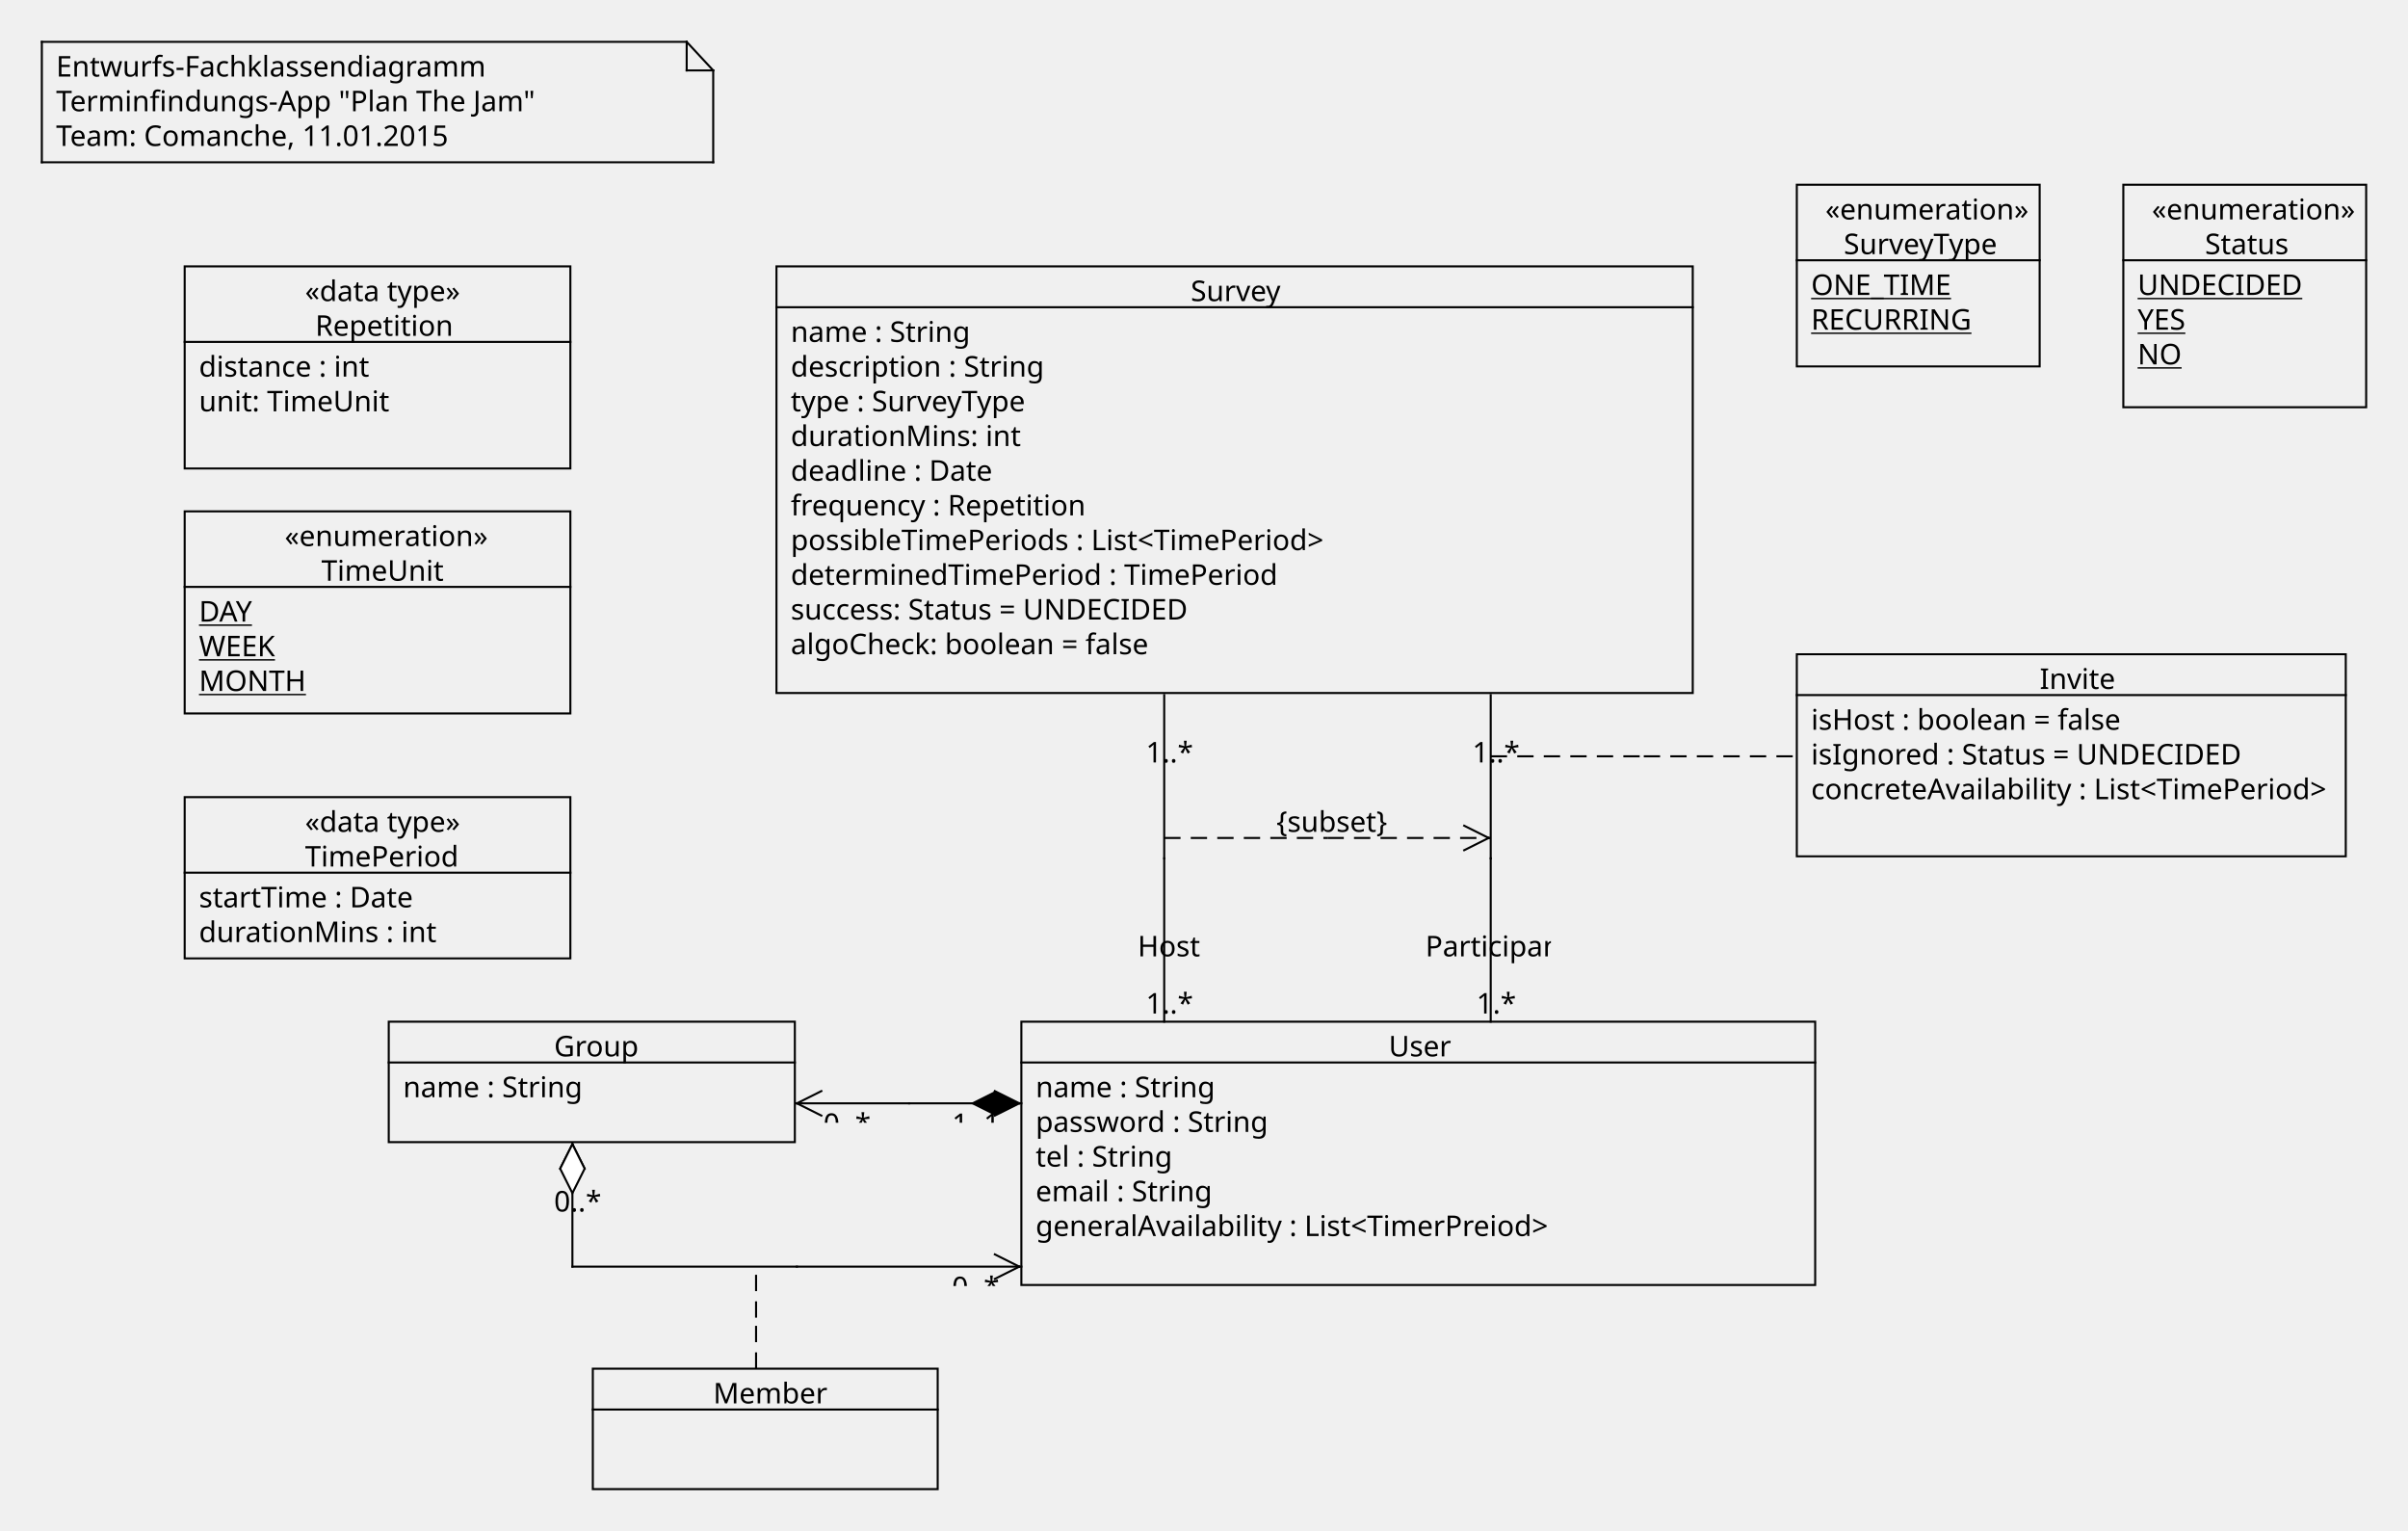
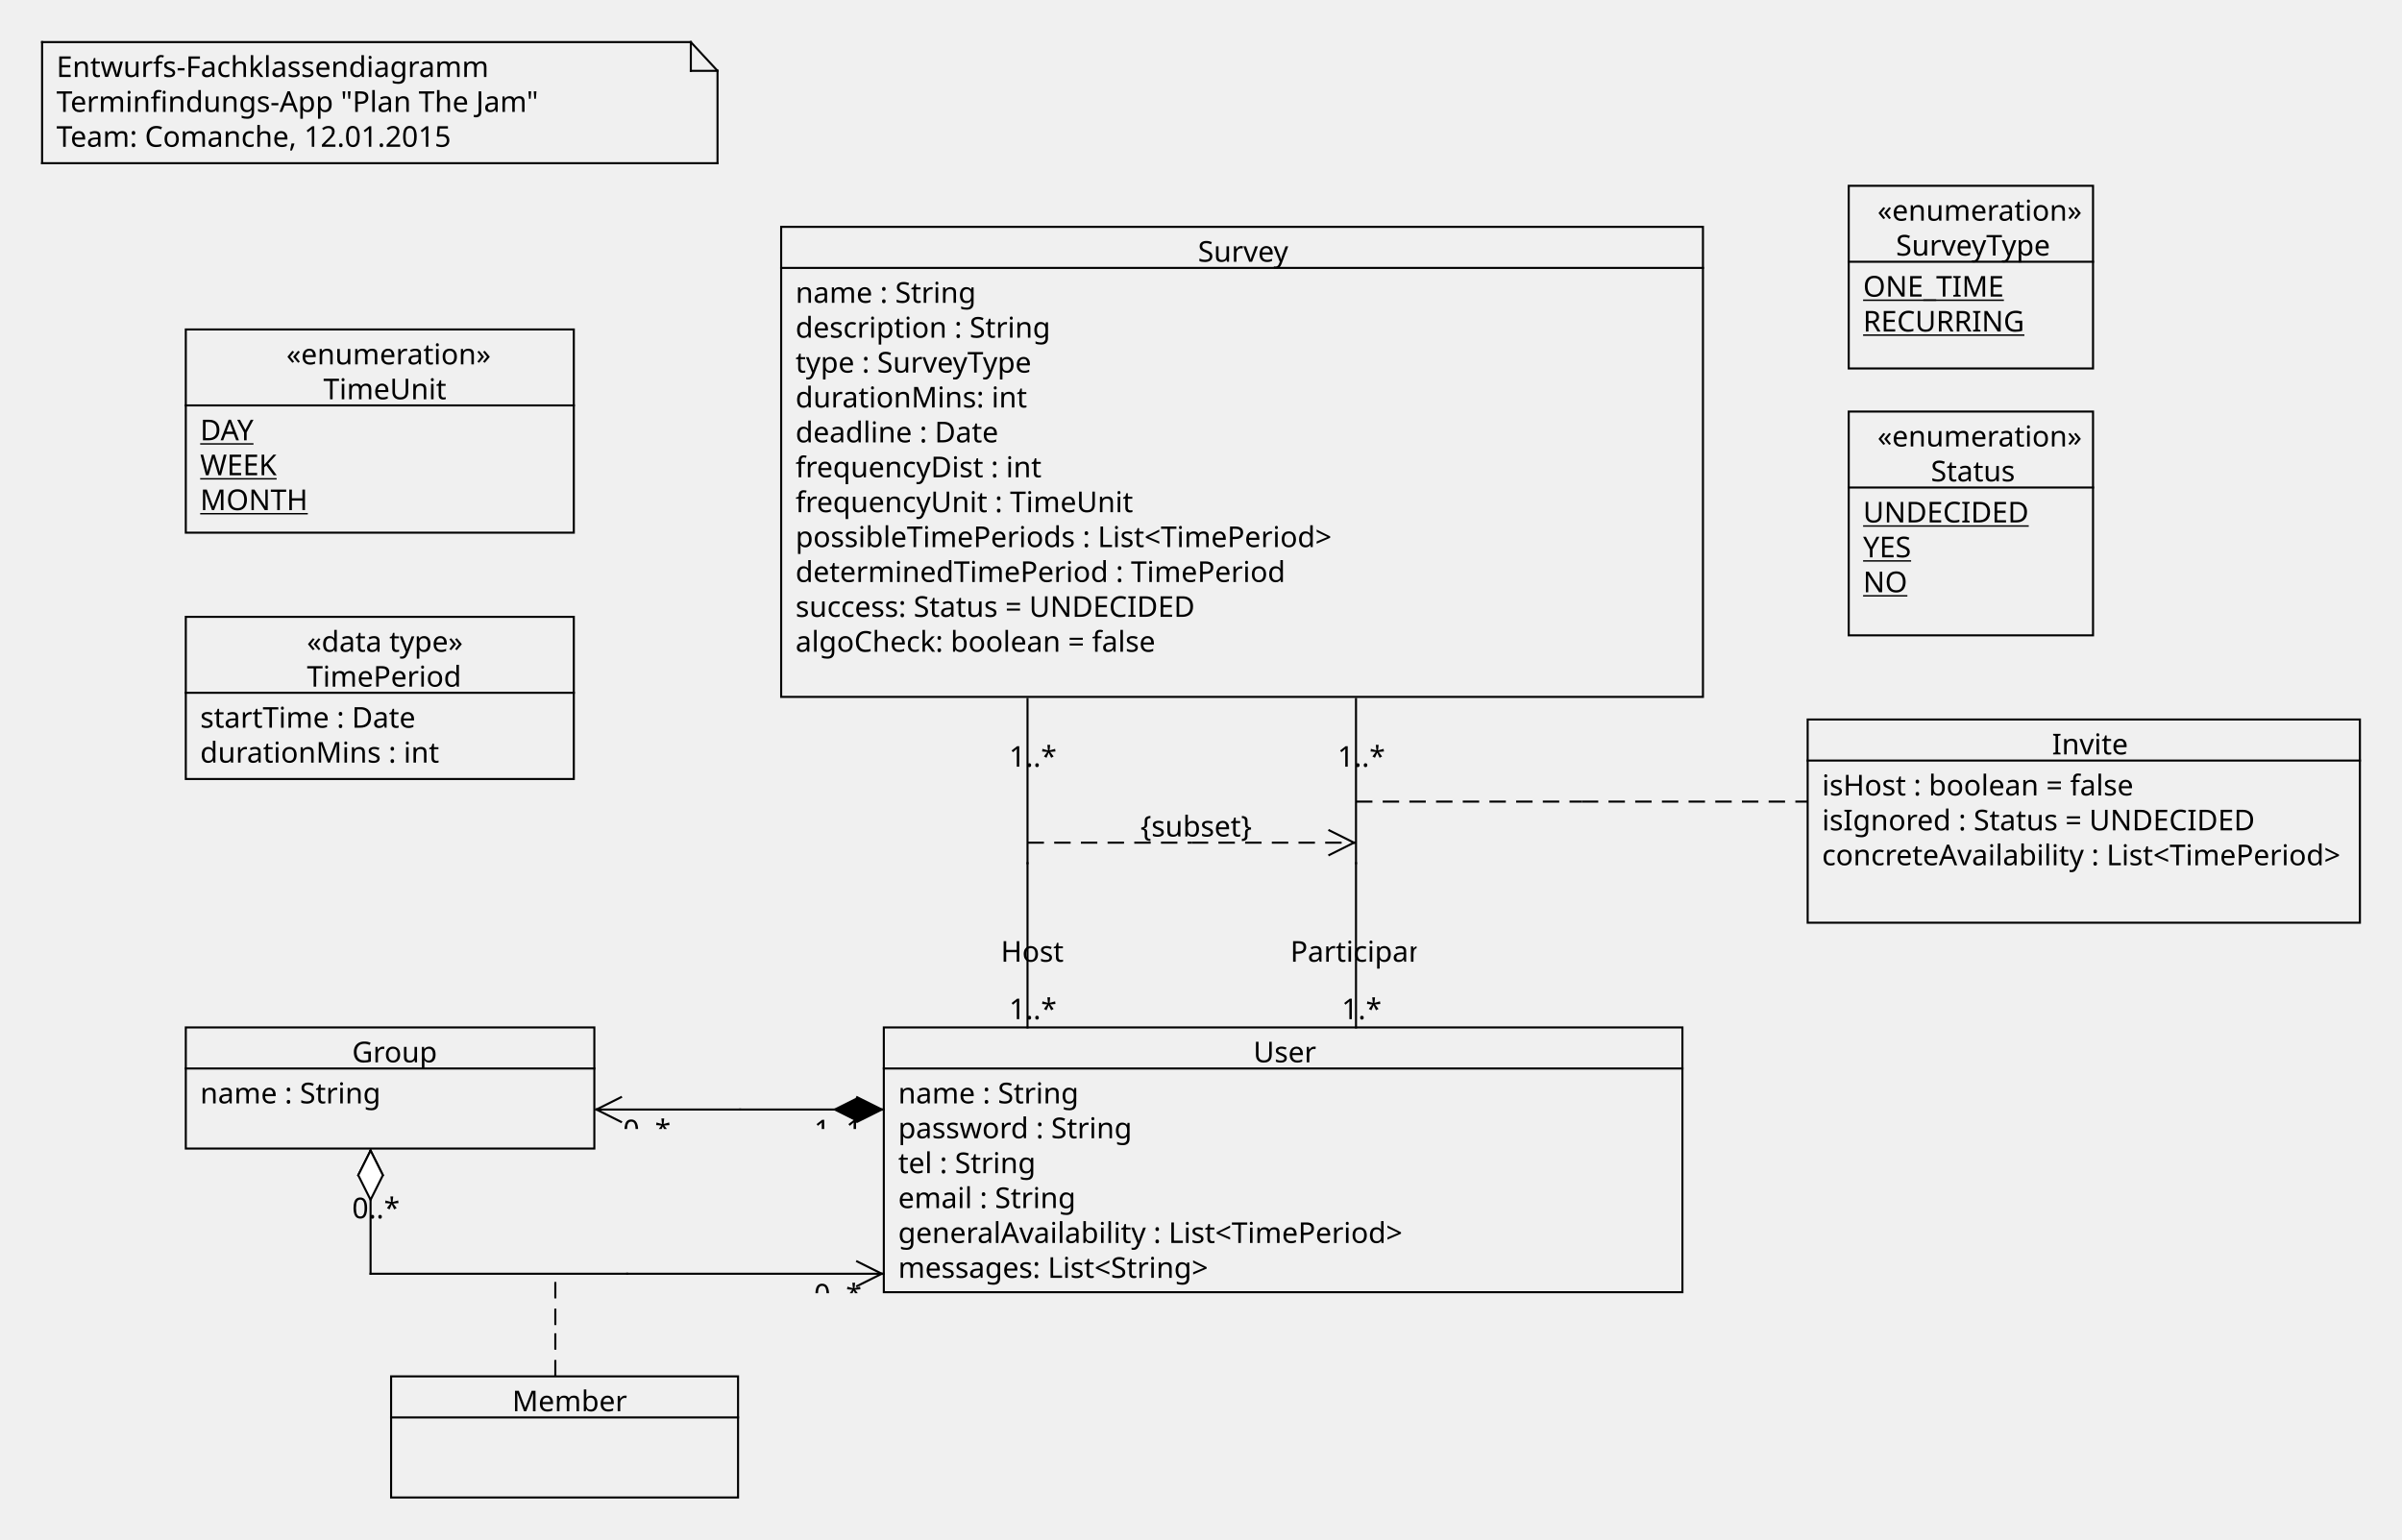
- <svg xmlns="http://www.w3.org/2000/svg" fill-opacity="1" color-rendering="auto" color-interpolation="auto" text-rendering="auto" stroke="black" stroke-linecap="square" width="1180" stroke-miterlimit="10" shape-rendering="auto" stroke-opacity="1" fill="black" stroke-dasharray="none" font-weight="normal" stroke-width="1" viewBox="160 0 1180 750" height="750" font-family="'Dialog'" font-style="normal" stroke-linejoin="miter" font-size="12" stroke-dashoffset="0" image-rendering="auto">
+ <svg xmlns="http://www.w3.org/2000/svg" fill-opacity="1" color-rendering="auto" color-interpolation="auto" text-rendering="auto" stroke="black" stroke-linecap="square" width="1170" stroke-miterlimit="10" shape-rendering="auto" stroke-opacity="1" fill="black" stroke-dasharray="none" font-weight="normal" stroke-width="1" viewBox="160 0 1170 750" height="750" font-family="'Dialog'" font-style="normal" stroke-linejoin="miter" font-size="12" stroke-dashoffset="0" image-rendering="auto">
  <defs id="genericDefs" />
  <g>
    <defs id="defs1">
      <clipPath clipPathUnits="userSpaceOnUse" id="clipPath1">
        <path d="M0 0 L2147483647 0 L2147483647 2147483647 L0 2147483647 L0 0 Z" />
      </clipPath>
      <clipPath clipPathUnits="userSpaceOnUse" id="clipPath2">
        <path d="M0 0 L0 110 L120 110 L120 0 Z" />
      </clipPath>
      <clipPath clipPathUnits="userSpaceOnUse" id="clipPath3">
        <path d="M-0.5 -0.5 L-0.5 109.5 L119.5 109.5 L119.5 -0.5 Z" />
      </clipPath>
      <clipPath clipPathUnits="userSpaceOnUse" id="clipPath4">
-         <path d="M0 0 L0 100 L260 100 L260 0 Z" />
+         <path d="M0 0 L0 100 L290 100 L290 0 Z" />
      </clipPath>
      <clipPath clipPathUnits="userSpaceOnUse" id="clipPath5">
-         <path d="M-0.5 -0.5 L-0.5 99.5 L259.5 99.5 L259.5 -0.5 Z" />
+         <path d="M-0.5 -0.5 L-0.5 99.5 L289.5 99.5 L289.5 -0.5 Z" />
      </clipPath>
      <clipPath clipPathUnits="userSpaceOnUse" id="clipPath6">
        <path d="M0 0 L0 90 L40 90 L40 0 Z" />
      </clipPath>
      <clipPath clipPathUnits="userSpaceOnUse" id="clipPath7">
        <path d="M-0.5 -0.5 L-0.5 89.5 L39.5 89.5 L39.5 -0.5 Z" />
      </clipPath>
      <clipPath clipPathUnits="userSpaceOnUse" id="clipPath8">
        <path d="M0 0 L0 60 L170 60 L170 0 Z" />
      </clipPath>
      <clipPath clipPathUnits="userSpaceOnUse" id="clipPath9">
        <path d="M-0.5 -0.5 L-0.5 59.5 L169.5 59.5 L169.5 -0.5 Z" />
      </clipPath>
      <clipPath clipPathUnits="userSpaceOnUse" id="clipPath10">
        <path d="M0 0 L0 60 L330 60 L330 0 Z" />
      </clipPath>
      <clipPath clipPathUnits="userSpaceOnUse" id="clipPath11">
        <path d="M-0.5 -0.5 L-0.5 59.5 L329.5 59.5 L329.5 -0.5 Z" />
      </clipPath>
      <clipPath clipPathUnits="userSpaceOnUse" id="clipPath12">
-         <path d="M0 0 L0 40 L150 40 L150 0 Z" />
+         <path d="M0 0 L0 40 L180 40 L180 0 Z" />
      </clipPath>
      <clipPath clipPathUnits="userSpaceOnUse" id="clipPath13">
-         <path d="M-0.5 -0.5 L-0.5 39.5 L149.5 39.5 L149.5 -0.5 Z" />
+         <path d="M-0.5 -0.5 L-0.5 39.5 L179.5 39.5 L179.5 -0.5 Z" />
      </clipPath>
      <clipPath clipPathUnits="userSpaceOnUse" id="clipPath14">
        <path d="M0 0 L0 60 L200 60 L200 0 Z" />
      </clipPath>
      <clipPath clipPathUnits="userSpaceOnUse" id="clipPath15">
        <path d="M-0.5 -0.5 L-0.5 59.5 L199.5 59.5 L199.5 -0.5 Z" />
      </clipPath>
      <clipPath clipPathUnits="userSpaceOnUse" id="clipPath16">
        <path d="M0 0 L0 100 L190 100 L190 0 Z" />
      </clipPath>
      <clipPath clipPathUnits="userSpaceOnUse" id="clipPath17">
        <path d="M-0.5 -0.5 L-0.5 99.5 L189.5 99.5 L189.5 -0.5 Z" />
      </clipPath>
      <clipPath clipPathUnits="userSpaceOnUse" id="clipPath18">
        <path d="M0 0 L0 80 L190 80 L190 0 Z" />
      </clipPath>
      <clipPath clipPathUnits="userSpaceOnUse" id="clipPath19">
        <path d="M-0.5 -0.5 L-0.5 79.5 L189.5 79.5 L189.5 -0.5 Z" />
      </clipPath>
      <clipPath clipPathUnits="userSpaceOnUse" id="clipPath20">
        <path d="M0 0 L0 70 L200 70 L200 0 Z" />
      </clipPath>
      <clipPath clipPathUnits="userSpaceOnUse" id="clipPath21">
        <path d="M-0.5 -0.5 L-0.5 69.5 L199.5 69.5 L199.5 -0.5 Z" />
      </clipPath>
      <clipPath clipPathUnits="userSpaceOnUse" id="clipPath22">
        <path d="M0 0 L0 200 L80 200 L80 0 Z" />
      </clipPath>
      <clipPath clipPathUnits="userSpaceOnUse" id="clipPath23">
        <path d="M-0.5 -0.5 L-0.5 199.5 L79.5 199.5 L79.5 -0.5 Z" />
      </clipPath>
      <clipPath clipPathUnits="userSpaceOnUse" id="clipPath24">
        <path d="M0 0 L0 200 L50 200 L50 0 Z" />
      </clipPath>
      <clipPath clipPathUnits="userSpaceOnUse" id="clipPath25">
        <path d="M-0.5 -0.5 L-0.5 199.5 L49.5 199.5 L49.5 -0.5 Z" />
      </clipPath>
      <clipPath clipPathUnits="userSpaceOnUse" id="clipPath26">
        <path d="M0 0 L0 100 L270 100 L270 0 Z" />
      </clipPath>
      <clipPath clipPathUnits="userSpaceOnUse" id="clipPath27">
        <path d="M-0.5 -0.5 L-0.5 99.5 L269.5 99.5 L269.5 -0.5 Z" />
      </clipPath>
      <clipPath clipPathUnits="userSpaceOnUse" id="clipPath28">
-         <path d="M0 0 L0 210 L450 210 L450 0 Z" />
+         <path d="M0 0 L0 230 L450 230 L450 0 Z" />
      </clipPath>
      <clipPath clipPathUnits="userSpaceOnUse" id="clipPath29">
-         <path d="M-0.5 -0.5 L-0.5 209.5 L449.5 209.5 L449.5 -0.5 Z" />
+         <path d="M-0.5 -0.5 L-0.5 229.5 L449.5 229.5 L449.5 -0.5 Z" />
      </clipPath>
      <clipPath clipPathUnits="userSpaceOnUse" id="clipPath30">
-         <path d="M0 0 L0 40 L190 40 L190 0 Z" />
+         <path d="M0 0 L0 40 L260 40 L260 0 Z" />
      </clipPath>
      <clipPath clipPathUnits="userSpaceOnUse" id="clipPath31">
-         <path d="M-0.5 -0.5 L-0.5 39.5 L189.5 39.5 L189.5 -0.5 Z" />
+         <path d="M-0.5 -0.5 L-0.5 39.5 L259.5 39.5 L259.5 -0.5 Z" />
      </clipPath>
      <clipPath clipPathUnits="userSpaceOnUse" id="clipPath32">
        <path d="M0 0 L0 90 L120 90 L120 0 Z" />
      </clipPath>
      <clipPath clipPathUnits="userSpaceOnUse" id="clipPath33">
        <path d="M-0.5 -0.5 L-0.5 89.5 L119.5 89.5 L119.5 -0.5 Z" />
      </clipPath>
      <clipPath clipPathUnits="userSpaceOnUse" id="clipPath34">
        <path d="M0 0 L0 130 L390 130 L390 0 Z" />
      </clipPath>
      <clipPath clipPathUnits="userSpaceOnUse" id="clipPath35">
        <path d="M-0.5 -0.5 L-0.5 129.5 L389.5 129.5 L389.5 -0.5 Z" />
      </clipPath>
    </defs>
-     <g font-size="14" transform="translate(1200.5,90.5)" fill-opacity="0" fill="rgb(255,255,255)" font-family="sans-serif" stroke="rgb(255,255,255)" stroke-opacity="0">
+     <g font-size="14" transform="translate(1060.5,200.5)" fill-opacity="0" fill="rgb(255,255,255)" font-family="sans-serif" stroke="rgb(255,255,255)" stroke-opacity="0">
      <rect x="0" y="0" clip-path="url(#clipPath3)" width="119" height="109" opacity="0" stroke="none" />
    </g>
-     <g font-family="sans-serif" font-size="14" transform="translate(1200.5,90.5)">
+     <g font-family="sans-serif" font-size="14" transform="translate(1060.5,200.5)">
      <rect fill="none" x="0" width="119" height="109" y="0" clip-path="url(#clipPath3)" />
      <text x="14" xml:space="preserve" y="17" clip-path="url(#clipPath3)" stroke="none">«enumeration»</text>
      <text x="40" xml:space="preserve" y="34" clip-path="url(#clipPath3)" stroke="none">Status</text>
      <line y2="37" fill="none" x1="0" clip-path="url(#clipPath3)" x2="119" y1="37" />
      <text x="7" xml:space="preserve" y="54" clip-path="url(#clipPath3)" text-decoration="underline" stroke="none">UNDECIDED</text>
      <text x="7" xml:space="preserve" y="71" clip-path="url(#clipPath3)" text-decoration="underline" stroke="none">YES</text>
      <text x="7" xml:space="preserve" y="88" clip-path="url(#clipPath3)" text-decoration="underline" stroke="none">NO</text>
    </g>
-     <g font-family="sans-serif" font-size="14" transform="translate(410.5,530.5)">
+     <g font-family="sans-serif" font-size="14" transform="translate(310.5,530.5)">
      <line y2="90" fill="none" x1="30" clip-path="url(#clipPath5)" x2="30" y1="30" />
-       <line y2="90" fill="none" x1="30" clip-path="url(#clipPath5)" x2="140" y1="90" />
-       <line y2="90" fill="none" x1="140" clip-path="url(#clipPath5)" x2="250" y1="90" />
+       <line y2="90" fill="none" x1="30" clip-path="url(#clipPath5)" x2="155" y1="90" />
+       <line y2="90" fill="none" x1="155" clip-path="url(#clipPath5)" x2="280" y1="90" />
      <line y2="42" fill="none" x1="30" clip-path="url(#clipPath5)" x2="36" y1="30" />
      <line y2="42" fill="none" x1="30" clip-path="url(#clipPath5)" x2="24" y1="30" />
      <polygon fill="white" clip-path="url(#clipPath5)" points=" 30 30 36 42 30 54 24 42" stroke="none" />
      <polygon fill="none" points=" 30 30 36 42 30 54 24 42" clip-path="url(#clipPath5)" />
      <text x="21" xml:space="preserve" y="63" clip-path="url(#clipPath5)" stroke="none">0..*</text>
-       <line y2="96" fill="none" x1="249" clip-path="url(#clipPath5)" x2="237" y1="90" />
-       <line y2="84" fill="none" x1="249" clip-path="url(#clipPath5)" x2="237" y1="90" />
-       <text x="216" xml:space="preserve" y="105" clip-path="url(#clipPath5)" stroke="none">0..*</text>
-     </g>
-     <g stroke-miterlimit="5" font-size="14" stroke-dasharray="8,5" font-family="sans-serif" transform="translate(500.5,590.5)" stroke-linecap="butt">
+       <line y2="96" fill="none" x1="279" clip-path="url(#clipPath5)" x2="267" y1="90" />
+       <line y2="84" fill="none" x1="279" clip-path="url(#clipPath5)" x2="267" y1="90" />
+       <text x="246" xml:space="preserve" y="105" clip-path="url(#clipPath5)" stroke="none">0..*</text>
+     </g>
+     <g stroke-miterlimit="5" font-size="14" stroke-dasharray="8,5" font-family="sans-serif" transform="translate(400.5,590.5)" stroke-linecap="butt">
      <line y2="55" fill="none" x1="30" clip-path="url(#clipPath7)" x2="30" y1="80" />
      <line y2="30" fill="none" x1="30" clip-path="url(#clipPath7)" x2="30" y1="55" />
    </g>
-     <g font-size="14" transform="translate(450.5,670.5)" fill-opacity="0" fill="rgb(255,255,255)" font-family="sans-serif" stroke="rgb(255,255,255)" stroke-opacity="0">
+     <g font-size="14" transform="translate(350.5,670.5)" fill-opacity="0" fill="rgb(255,255,255)" font-family="sans-serif" stroke="rgb(255,255,255)" stroke-opacity="0">
      <rect x="0" y="0" clip-path="url(#clipPath9)" width="169" height="59" opacity="0" stroke="none" />
    </g>
-     <g font-family="sans-serif" font-size="14" transform="translate(450.5,670.5)">
+     <g font-family="sans-serif" font-size="14" transform="translate(350.5,670.5)">
      <rect fill="none" x="0" width="169" height="59" y="0" clip-path="url(#clipPath9)" />
      <text x="59" xml:space="preserve" y="17" clip-path="url(#clipPath9)" stroke="none">Member</text>
      <line y2="20" fill="none" x1="0" clip-path="url(#clipPath9)" x2="169" y1="20" />
    </g>
    <g font-size="14" transform="translate(180.5,20.5)" fill-opacity="0" fill="rgb(255,255,255)" font-family="sans-serif" stroke="rgb(255,255,255)" stroke-opacity="0">
      <polygon clip-path="url(#clipPath11)" points=" 0 0 316 0 316 0 329 14 329 14 329 59 329 59 0 59 0 59 0 0" opacity="0" stroke="none" />
    </g>
    <g font-family="sans-serif" font-size="14" transform="translate(180.5,20.5)">
      <text x="7" xml:space="preserve" y="17" clip-path="url(#clipPath11)" stroke="none">Entwurfs-Fachklassendiagramm</text>
      <text x="7" xml:space="preserve" y="34" clip-path="url(#clipPath11)" stroke="none">Terminfindungs-App "Plan The Jam"</text>
-       <text x="7" xml:space="preserve" y="51" clip-path="url(#clipPath11)" stroke="none">Team: Comanche, 11.01.2015</text>
+       <text x="7" xml:space="preserve" y="51" clip-path="url(#clipPath11)" stroke="none">Team: Comanche, 12.01.2015</text>
      <line y2="0" fill="none" x1="0" clip-path="url(#clipPath11)" x2="316" y1="0" />
      <line y2="14" fill="none" x1="316" clip-path="url(#clipPath11)" x2="329" y1="0" />
      <line y2="59" fill="none" x1="329" clip-path="url(#clipPath11)" x2="329" y1="14" />
      <line y2="59" fill="none" x1="329" clip-path="url(#clipPath11)" x2="0" y1="59" />
      <line y2="0" fill="none" x1="0" clip-path="url(#clipPath11)" x2="0" y1="59" />
      <line y2="14" fill="none" x1="316" clip-path="url(#clipPath11)" x2="316" y1="0" />
      <line y2="14" fill="none" x1="316" clip-path="url(#clipPath11)" x2="329" y1="14" />
    </g>
-     <g font-family="sans-serif" font-size="14" transform="translate(520.5,510.5)">
-       <line y2="30" fill="none" x1="140" clip-path="url(#clipPath13)" x2="85" y1="30" />
-       <line y2="30" fill="none" x1="85" clip-path="url(#clipPath13)" x2="30" y1="30" />
-       <line y2="36" fill="none" x1="139" clip-path="url(#clipPath13)" x2="127" y1="30" />
-       <line y2="24" fill="none" x1="139" clip-path="url(#clipPath13)" x2="127" y1="30" />
-       <polygon points=" 139 30 127 36 115 30 127 24" clip-path="url(#clipPath13)" stroke="none" />
-       <text x="106" xml:space="preserve" y="45" clip-path="url(#clipPath13)" stroke="none">1..1</text>
+     <g font-family="sans-serif" font-size="14" transform="translate(420.5,510.5)">
+       <line y2="30" fill="none" x1="170" clip-path="url(#clipPath13)" x2="100" y1="30" />
+       <line y2="30" fill="none" x1="100" clip-path="url(#clipPath13)" x2="30" y1="30" />
+       <line y2="36" fill="none" x1="169" clip-path="url(#clipPath13)" x2="157" y1="30" />
+       <line y2="24" fill="none" x1="169" clip-path="url(#clipPath13)" x2="157" y1="30" />
+       <polygon points=" 169 30 157 36 145 30 157 24" clip-path="url(#clipPath13)" stroke="none" />
+       <text x="136" xml:space="preserve" y="45" clip-path="url(#clipPath13)" stroke="none">1..1</text>
      <line y2="24" fill="none" x1="30" clip-path="url(#clipPath13)" x2="42" y1="30" />
      <line y2="36" fill="none" x1="30" clip-path="url(#clipPath13)" x2="42" y1="30" />
      <text x="43" xml:space="preserve" y="45" clip-path="url(#clipPath13)" stroke="none">0..*</text>
    </g>
-     <g font-size="14" transform="translate(350.5,500.5)" fill-opacity="0" fill="rgb(255,255,255)" font-family="sans-serif" stroke="rgb(255,255,255)" stroke-opacity="0">
+     <g font-size="14" transform="translate(250.5,500.5)" fill-opacity="0" fill="rgb(255,255,255)" font-family="sans-serif" stroke="rgb(255,255,255)" stroke-opacity="0">
      <rect x="0" y="0" clip-path="url(#clipPath15)" width="199" height="59" opacity="0" stroke="none" />
    </g>
-     <g font-family="sans-serif" font-size="14" transform="translate(350.5,500.5)">
+     <g font-family="sans-serif" font-size="14" transform="translate(250.5,500.5)">
      <rect fill="none" x="0" width="199" height="59" y="0" clip-path="url(#clipPath15)" />
      <text x="81" xml:space="preserve" y="17" clip-path="url(#clipPath15)" stroke="none">Group</text>
      <line y2="20" fill="none" x1="0" clip-path="url(#clipPath15)" x2="199" y1="20" />
      <text x="7" xml:space="preserve" y="37" clip-path="url(#clipPath15)" stroke="none">name : String</text>
    </g>
-     <g font-size="14" transform="translate(250.5,250.5)" fill-opacity="0" fill="rgb(255,255,255)" font-family="sans-serif" stroke="rgb(255,255,255)" stroke-opacity="0">
+     <g font-size="14" transform="translate(250.5,160.5)" fill-opacity="0" fill="rgb(255,255,255)" font-family="sans-serif" stroke="rgb(255,255,255)" stroke-opacity="0">
      <rect x="0" y="0" clip-path="url(#clipPath17)" width="189" height="99" opacity="0" stroke="none" />
    </g>
-     <g font-family="sans-serif" font-size="14" transform="translate(250.5,250.5)">
+     <g font-family="sans-serif" font-size="14" transform="translate(250.5,160.5)">
      <rect fill="none" x="0" width="189" height="99" y="0" clip-path="url(#clipPath17)" />
      <text x="49" xml:space="preserve" y="17" clip-path="url(#clipPath17)" stroke="none">«enumeration»</text>
      <text x="67" xml:space="preserve" y="34" clip-path="url(#clipPath17)" stroke="none">TimeUnit</text>
      <line y2="37" fill="none" x1="0" clip-path="url(#clipPath17)" x2="189" y1="37" />
      <text x="7" xml:space="preserve" y="54" clip-path="url(#clipPath17)" text-decoration="underline" stroke="none">DAY</text>
      <text x="7" xml:space="preserve" y="71" clip-path="url(#clipPath17)" text-decoration="underline" stroke="none">WEEK</text>
      <text x="7" xml:space="preserve" y="88" clip-path="url(#clipPath17)" text-decoration="underline" stroke="none">MONTH</text>
    </g>
-     <g font-size="14" transform="translate(250.5,390.5)" fill-opacity="0" fill="rgb(255,255,255)" font-family="sans-serif" stroke="rgb(255,255,255)" stroke-opacity="0">
+     <g font-size="14" transform="translate(250.5,300.5)" fill-opacity="0" fill="rgb(255,255,255)" font-family="sans-serif" stroke="rgb(255,255,255)" stroke-opacity="0">
      <rect x="0" y="0" clip-path="url(#clipPath19)" width="189" height="79" opacity="0" stroke="none" />
    </g>
-     <g font-family="sans-serif" font-size="14" transform="translate(250.5,390.5)">
+     <g font-family="sans-serif" font-size="14" transform="translate(250.5,300.5)">
      <rect fill="none" x="0" width="189" height="79" y="0" clip-path="url(#clipPath19)" />
      <text x="59" xml:space="preserve" y="17" clip-path="url(#clipPath19)" stroke="none">«data type»</text>
      <text x="59" xml:space="preserve" y="34" clip-path="url(#clipPath19)" stroke="none">TimePeriod</text>
      <line y2="37" fill="none" x1="0" clip-path="url(#clipPath19)" x2="189" y1="37" />
      <text x="7" xml:space="preserve" y="54" clip-path="url(#clipPath19)" stroke="none">startTime : Date</text>
      <text x="7" xml:space="preserve" y="71" clip-path="url(#clipPath19)" stroke="none">durationMins : int</text>
    </g>
-     <g stroke-miterlimit="5" font-size="14" stroke-dasharray="8,5" font-family="sans-serif" transform="translate(700.5,360.5)" stroke-linecap="butt">
+     <g stroke-miterlimit="5" font-size="14" stroke-dasharray="8,5" font-family="sans-serif" transform="translate(630.5,360.5)" stroke-linecap="butt">
      <line y2="50" fill="none" x1="30" clip-path="url(#clipPath21)" x2="110" y1="50" />
      <line y2="50" fill="none" x1="110" clip-path="url(#clipPath21)" x2="190" y1="50" />
      <line stroke-linecap="square" clip-path="url(#clipPath21)" fill="none" x1="189" x2="177" y1="50" y2="56" stroke-dasharray="none" stroke-miterlimit="10" />
      <line stroke-linecap="square" clip-path="url(#clipPath21)" fill="none" x1="189" x2="177" y1="50" y2="44" stroke-dasharray="none" stroke-miterlimit="10" />
      <text stroke-linecap="square" x="85" y="47" clip-path="url(#clipPath21)" stroke-dasharray="none" stroke="none" stroke-miterlimit="10" xml:space="preserve">{subset}</text>
    </g>
-     <g font-family="sans-serif" font-size="14" transform="translate(840.5,310.5)">
+     <g font-family="sans-serif" font-size="14" transform="translate(770.5,310.5)">
      <line y2="110" fill="none" x1="50" clip-path="url(#clipPath23)" x2="50" y1="190" />
      <line y2="30" fill="none" x1="50" clip-path="url(#clipPath23)" x2="50" y1="110" />
      <text x="43" xml:space="preserve" y="186" clip-path="url(#clipPath23)" stroke="none">1.*</text>
      <text x="18" xml:space="preserve" y="158" clip-path="url(#clipPath23)" stroke="none">Participant</text>
      <text x="41" xml:space="preserve" y="63" clip-path="url(#clipPath23)" stroke="none">1..*</text>
    </g>
-     <g font-family="sans-serif" font-size="14" transform="translate(700.5,310.5)">
+     <g font-family="sans-serif" font-size="14" transform="translate(630.5,310.5)">
      <line y2="110" fill="none" x1="30" clip-path="url(#clipPath25)" x2="30" y1="190" />
      <line y2="30" fill="none" x1="30" clip-path="url(#clipPath25)" x2="30" y1="110" />
      <text x="21" xml:space="preserve" y="186" clip-path="url(#clipPath25)" stroke="none">1..*</text>
      <text x="17" xml:space="preserve" y="158" clip-path="url(#clipPath25)" stroke="none">Host</text>
      <text x="21" xml:space="preserve" y="63" clip-path="url(#clipPath25)" stroke="none">1..*</text>
    </g>
-     <g font-size="14" transform="translate(1040.5,320.5)" fill-opacity="0" fill="rgb(255,255,255)" font-family="sans-serif" stroke="rgb(255,255,255)" stroke-opacity="0">
+     <g font-size="14" transform="translate(1040.5,350.5)" fill-opacity="0" fill="rgb(255,255,255)" font-family="sans-serif" stroke="rgb(255,255,255)" stroke-opacity="0">
      <rect x="0" y="0" clip-path="url(#clipPath27)" width="269" height="99" opacity="0" stroke="none" />
    </g>
-     <g font-family="sans-serif" font-size="14" transform="translate(1040.5,320.5)">
+     <g font-family="sans-serif" font-size="14" transform="translate(1040.5,350.5)">
      <rect fill="none" x="0" width="269" height="99" y="0" clip-path="url(#clipPath27)" />
      <text x="119" xml:space="preserve" y="17" clip-path="url(#clipPath27)" stroke="none">Invite</text>
      <line y2="20" fill="none" x1="0" clip-path="url(#clipPath27)" x2="269" y1="20" />
      <text x="7" xml:space="preserve" y="37" clip-path="url(#clipPath27)" stroke="none">isHost : boolean = false</text>
      <text x="7" xml:space="preserve" y="54" clip-path="url(#clipPath27)" stroke="none">isIgnored : Status = UNDECIDED</text>
      <text x="7" xml:space="preserve" y="71" clip-path="url(#clipPath27)" stroke="none">concreteAvailability : List&lt;TimePeriod&gt;</text>
    </g>
-     <g font-size="14" transform="translate(540.5,130.5)" fill-opacity="0" fill="rgb(255,255,255)" font-family="sans-serif" stroke="rgb(255,255,255)" stroke-opacity="0">
-       <rect x="0" y="0" clip-path="url(#clipPath29)" width="449" height="209" opacity="0" stroke="none" />
-     </g>
-     <g font-family="sans-serif" font-size="14" transform="translate(540.5,130.5)">
-       <rect fill="none" x="0" width="449" height="209" y="0" clip-path="url(#clipPath29)" />
+     <g font-size="14" transform="translate(540.5,110.5)" fill-opacity="0" fill="rgb(255,255,255)" font-family="sans-serif" stroke="rgb(255,255,255)" stroke-opacity="0">
+       <rect x="0" y="0" clip-path="url(#clipPath29)" width="449" height="229" opacity="0" stroke="none" />
+     </g>
+     <g font-family="sans-serif" font-size="14" transform="translate(540.5,110.5)">
+       <rect fill="none" x="0" width="449" height="229" y="0" clip-path="url(#clipPath29)" />
      <text x="203" xml:space="preserve" y="17" clip-path="url(#clipPath29)" stroke="none">Survey</text>
      <line y2="20" fill="none" x1="0" clip-path="url(#clipPath29)" x2="449" y1="20" />
      <text x="7" xml:space="preserve" y="37" clip-path="url(#clipPath29)" stroke="none">name : String</text>
      <text x="7" xml:space="preserve" y="54" clip-path="url(#clipPath29)" stroke="none">description : String</text>
      <text x="7" xml:space="preserve" y="71" clip-path="url(#clipPath29)" stroke="none">type : SurveyType</text>
      <text x="7" xml:space="preserve" y="88" clip-path="url(#clipPath29)" stroke="none">durationMins: int</text>
      <text x="7" xml:space="preserve" y="105" clip-path="url(#clipPath29)" stroke="none">deadline : Date</text>
-       <text x="7" xml:space="preserve" y="122" clip-path="url(#clipPath29)" stroke="none">frequency : Repetition</text>
-       <text x="7" xml:space="preserve" y="139" clip-path="url(#clipPath29)" stroke="none">possibleTimePeriods : List&lt;TimePeriod&gt;</text>
-       <text x="7" xml:space="preserve" y="156" clip-path="url(#clipPath29)" stroke="none">determinedTimePeriod : TimePeriod</text>
-       <text x="7" xml:space="preserve" y="173" clip-path="url(#clipPath29)" stroke="none">success: Status = UNDECIDED</text>
-       <text x="7" xml:space="preserve" y="190" clip-path="url(#clipPath29)" stroke="none">algoCheck: boolean = false</text>
-     </g>
-     <g stroke-miterlimit="5" font-size="14" stroke-dasharray="8,5" font-family="sans-serif" transform="translate(860.5,340.5)" stroke-linecap="butt">
-       <line y2="30" fill="none" x1="30" clip-path="url(#clipPath31)" x2="105" y1="30" />
-       <line y2="30" fill="none" x1="105" clip-path="url(#clipPath31)" x2="180" y1="30" />
-     </g>
-     <g font-size="14" transform="translate(1040.5,90.5)" fill-opacity="0" fill="rgb(255,255,255)" font-family="sans-serif" stroke="rgb(255,255,255)" stroke-opacity="0">
+       <text x="7" xml:space="preserve" y="122" clip-path="url(#clipPath29)" stroke="none">frequencyDist : int</text>
+       <text x="7" xml:space="preserve" y="139" clip-path="url(#clipPath29)" stroke="none">frequencyUnit : TimeUnit</text>
+       <text x="7" xml:space="preserve" y="156" clip-path="url(#clipPath29)" stroke="none">possibleTimePeriods : List&lt;TimePeriod&gt;</text>
+       <text x="7" xml:space="preserve" y="173" clip-path="url(#clipPath29)" stroke="none">determinedTimePeriod : TimePeriod</text>
+       <text x="7" xml:space="preserve" y="190" clip-path="url(#clipPath29)" stroke="none">success: Status = UNDECIDED</text>
+       <text x="7" xml:space="preserve" y="207" clip-path="url(#clipPath29)" stroke="none">algoCheck: boolean = false</text>
+     </g>
+     <g stroke-miterlimit="5" font-size="14" stroke-dasharray="8,5" font-family="sans-serif" transform="translate(790.5,360.5)" stroke-linecap="butt">
+       <line y2="30" fill="none" x1="30" clip-path="url(#clipPath31)" x2="140" y1="30" />
+       <line y2="30" fill="none" x1="140" clip-path="url(#clipPath31)" x2="250" y1="30" />
+     </g>
+     <g font-size="14" transform="translate(1060.5,90.5)" fill-opacity="0" fill="rgb(255,255,255)" font-family="sans-serif" stroke="rgb(255,255,255)" stroke-opacity="0">
      <rect x="0" y="0" clip-path="url(#clipPath33)" width="119" height="89" opacity="0" stroke="none" />
    </g>
-     <g font-family="sans-serif" font-size="14" transform="translate(1040.5,90.5)">
+     <g font-family="sans-serif" font-size="14" transform="translate(1060.5,90.5)">
      <rect fill="none" x="0" width="119" height="89" y="0" clip-path="url(#clipPath33)" />
      <text x="14" xml:space="preserve" y="17" clip-path="url(#clipPath33)" stroke="none">«enumeration»</text>
      <text x="23" xml:space="preserve" y="34" clip-path="url(#clipPath33)" stroke="none">SurveyType</text>
      <line y2="37" fill="none" x1="0" clip-path="url(#clipPath33)" x2="119" y1="37" />
      <text x="7" xml:space="preserve" y="54" clip-path="url(#clipPath33)" text-decoration="underline" stroke="none">ONE_TIME</text>
      <text x="7" xml:space="preserve" y="71" clip-path="url(#clipPath33)" text-decoration="underline" stroke="none">RECURRING</text>
    </g>
-     <g font-size="14" transform="translate(250.5,130.5)" fill-opacity="0" fill="rgb(255,255,255)" font-family="sans-serif" stroke="rgb(255,255,255)" stroke-opacity="0">
-       <rect x="0" y="0" clip-path="url(#clipPath17)" width="189" height="99" opacity="0" stroke="none" />
-     </g>
-     <g font-family="sans-serif" font-size="14" transform="translate(250.5,130.5)">
-       <rect fill="none" x="0" width="189" height="99" y="0" clip-path="url(#clipPath17)" />
-       <text x="59" xml:space="preserve" y="17" clip-path="url(#clipPath17)" stroke="none">«data type»</text>
-       <text x="64" xml:space="preserve" y="34" clip-path="url(#clipPath17)" stroke="none">Repetition</text>
-       <line y2="37" fill="none" x1="0" clip-path="url(#clipPath17)" x2="189" y1="37" />
-       <text x="7" xml:space="preserve" y="54" clip-path="url(#clipPath17)" stroke="none">distance : int</text>
-       <text x="7" xml:space="preserve" y="71" clip-path="url(#clipPath17)" stroke="none">unit: TimeUnit</text>
-     </g>
-     <g font-size="14" transform="translate(660.5,500.5)" fill-opacity="0" fill="rgb(255,255,255)" font-family="sans-serif" stroke="rgb(255,255,255)" stroke-opacity="0">
+     <g font-size="14" transform="translate(590.5,500.5)" fill-opacity="0" fill="rgb(255,255,255)" font-family="sans-serif" stroke="rgb(255,255,255)" stroke-opacity="0">
      <rect x="0" y="0" clip-path="url(#clipPath35)" width="389" height="129" opacity="0" stroke="none" />
    </g>
-     <g font-family="sans-serif" font-size="14" transform="translate(660.5,500.5)">
+     <g font-family="sans-serif" font-size="14" transform="translate(590.5,500.5)">
      <rect fill="none" x="0" width="389" height="129" y="0" clip-path="url(#clipPath35)" />
      <text x="180" xml:space="preserve" y="17" clip-path="url(#clipPath35)" stroke="none">User</text>
      <line y2="20" fill="none" x1="0" clip-path="url(#clipPath35)" x2="389" y1="20" />
      <text x="7" xml:space="preserve" y="37" clip-path="url(#clipPath35)" stroke="none">name : String</text>
      <text x="7" xml:space="preserve" y="54" clip-path="url(#clipPath35)" stroke="none">password : String</text>
      <text x="7" xml:space="preserve" y="71" clip-path="url(#clipPath35)" stroke="none">tel : String</text>
      <text x="7" xml:space="preserve" y="88" clip-path="url(#clipPath35)" stroke="none">email : String</text>
-       <text x="7" xml:space="preserve" y="105" clip-path="url(#clipPath35)" stroke="none">generalAvailability : List&lt;TimerPreiod&gt;</text>
+       <text x="7" xml:space="preserve" y="105" clip-path="url(#clipPath35)" stroke="none">generalAvailability : List&lt;TimePeriod&gt;</text>
+       <text x="7" xml:space="preserve" y="122" clip-path="url(#clipPath35)" stroke="none">messages: List&lt;String&gt;</text>
    </g>
  </g>
</svg>
